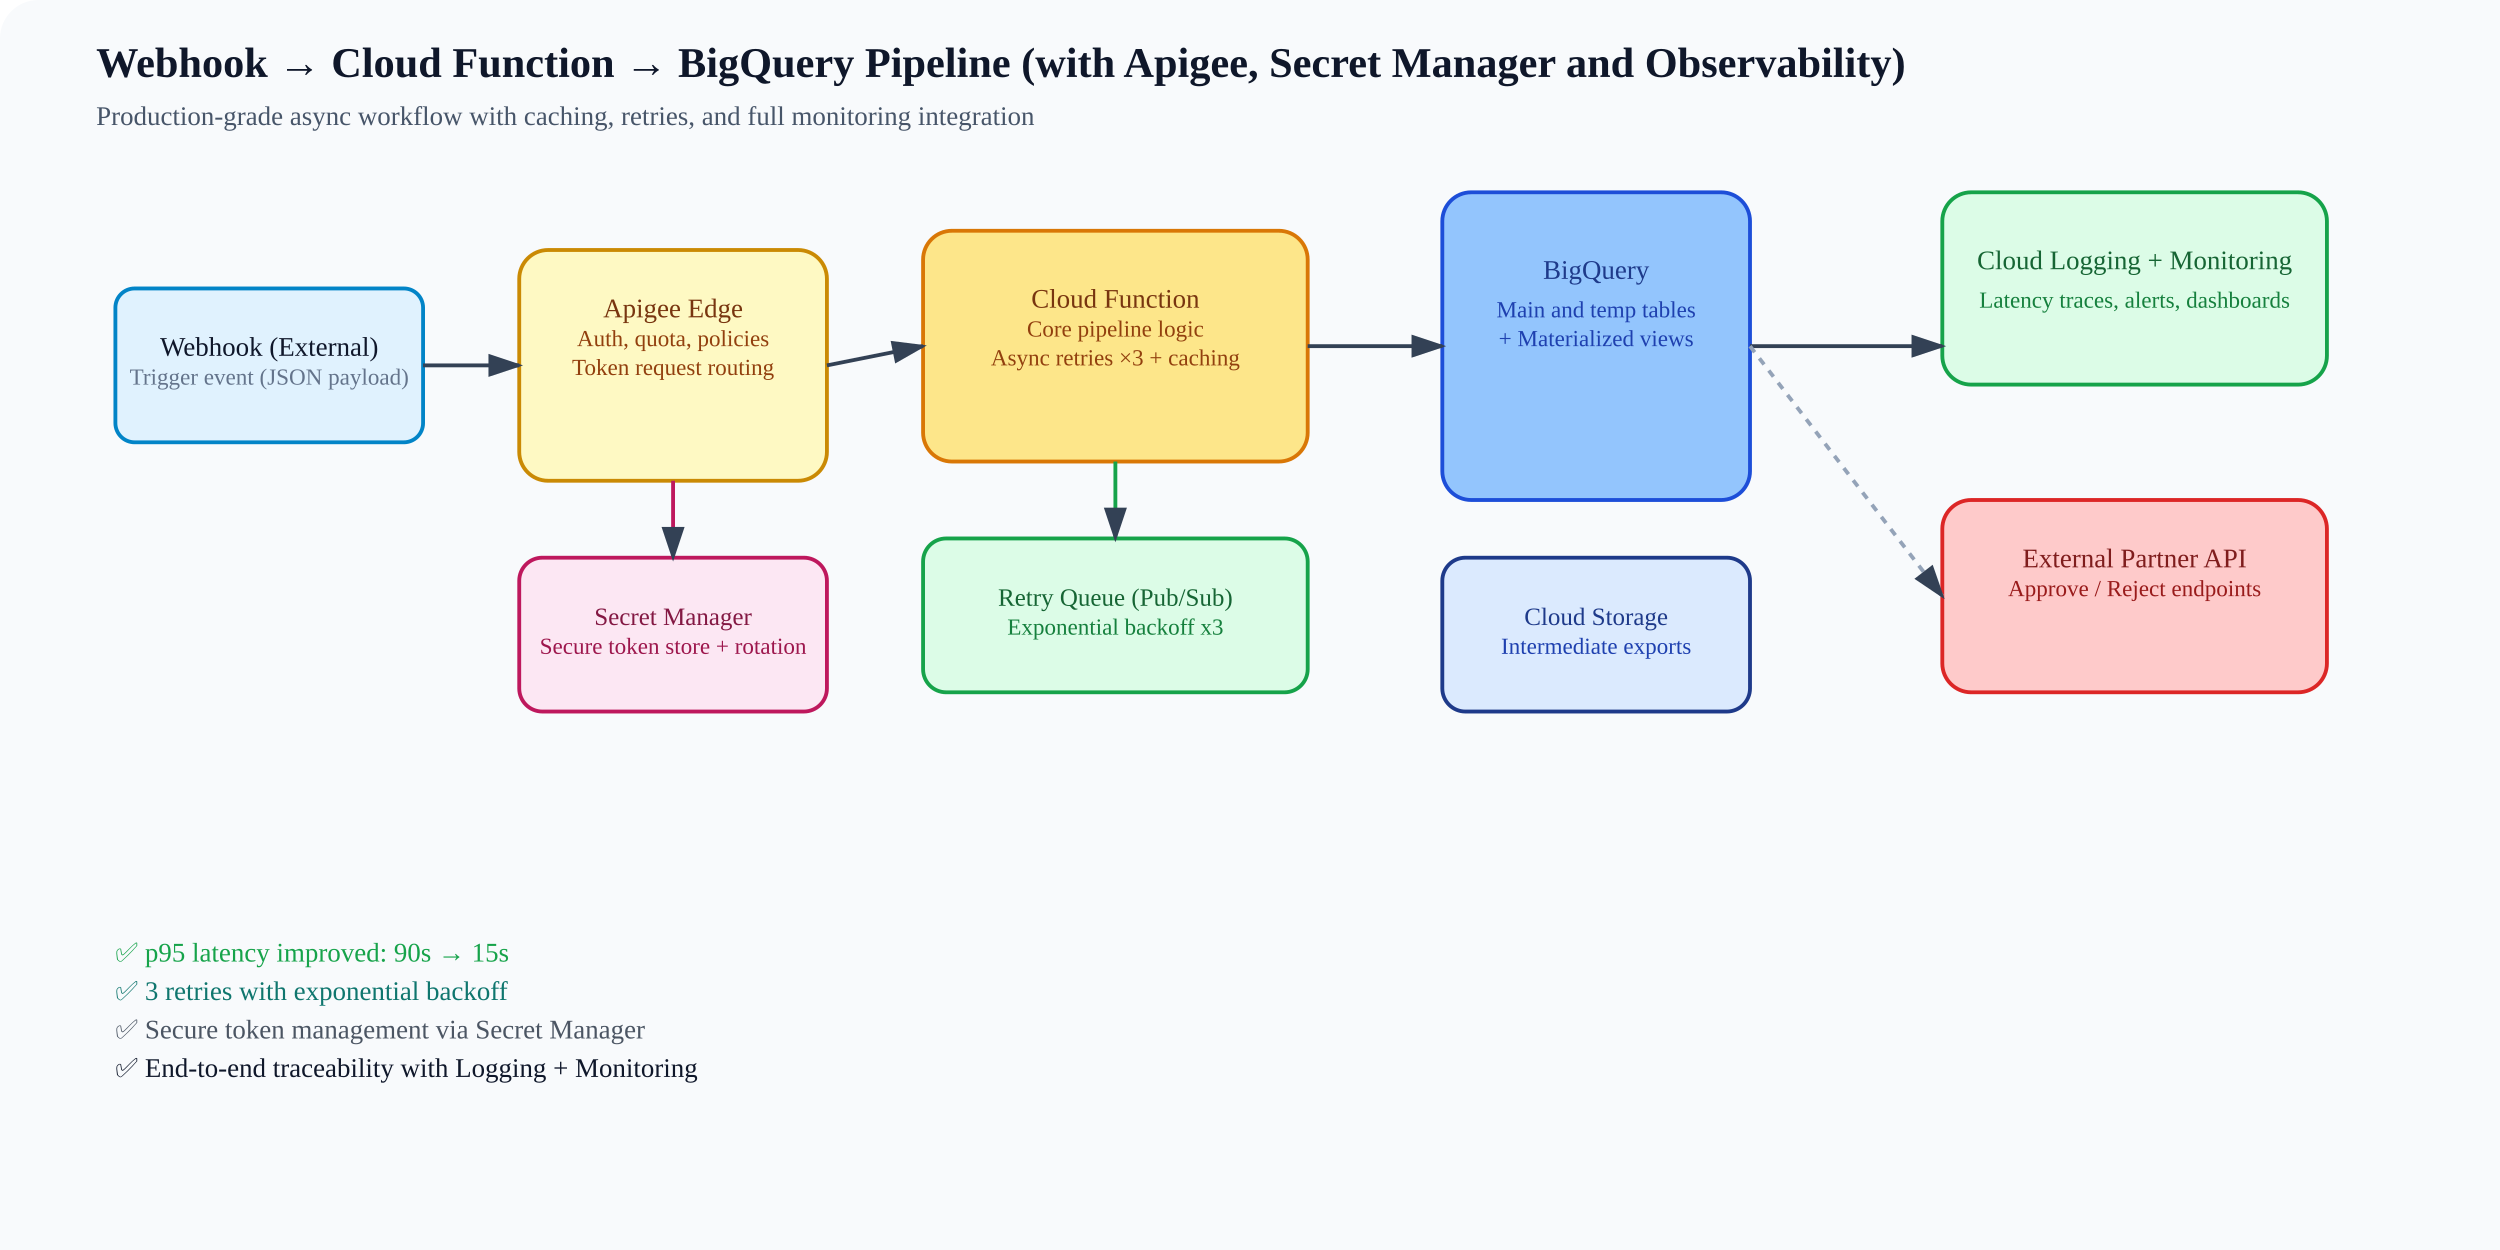
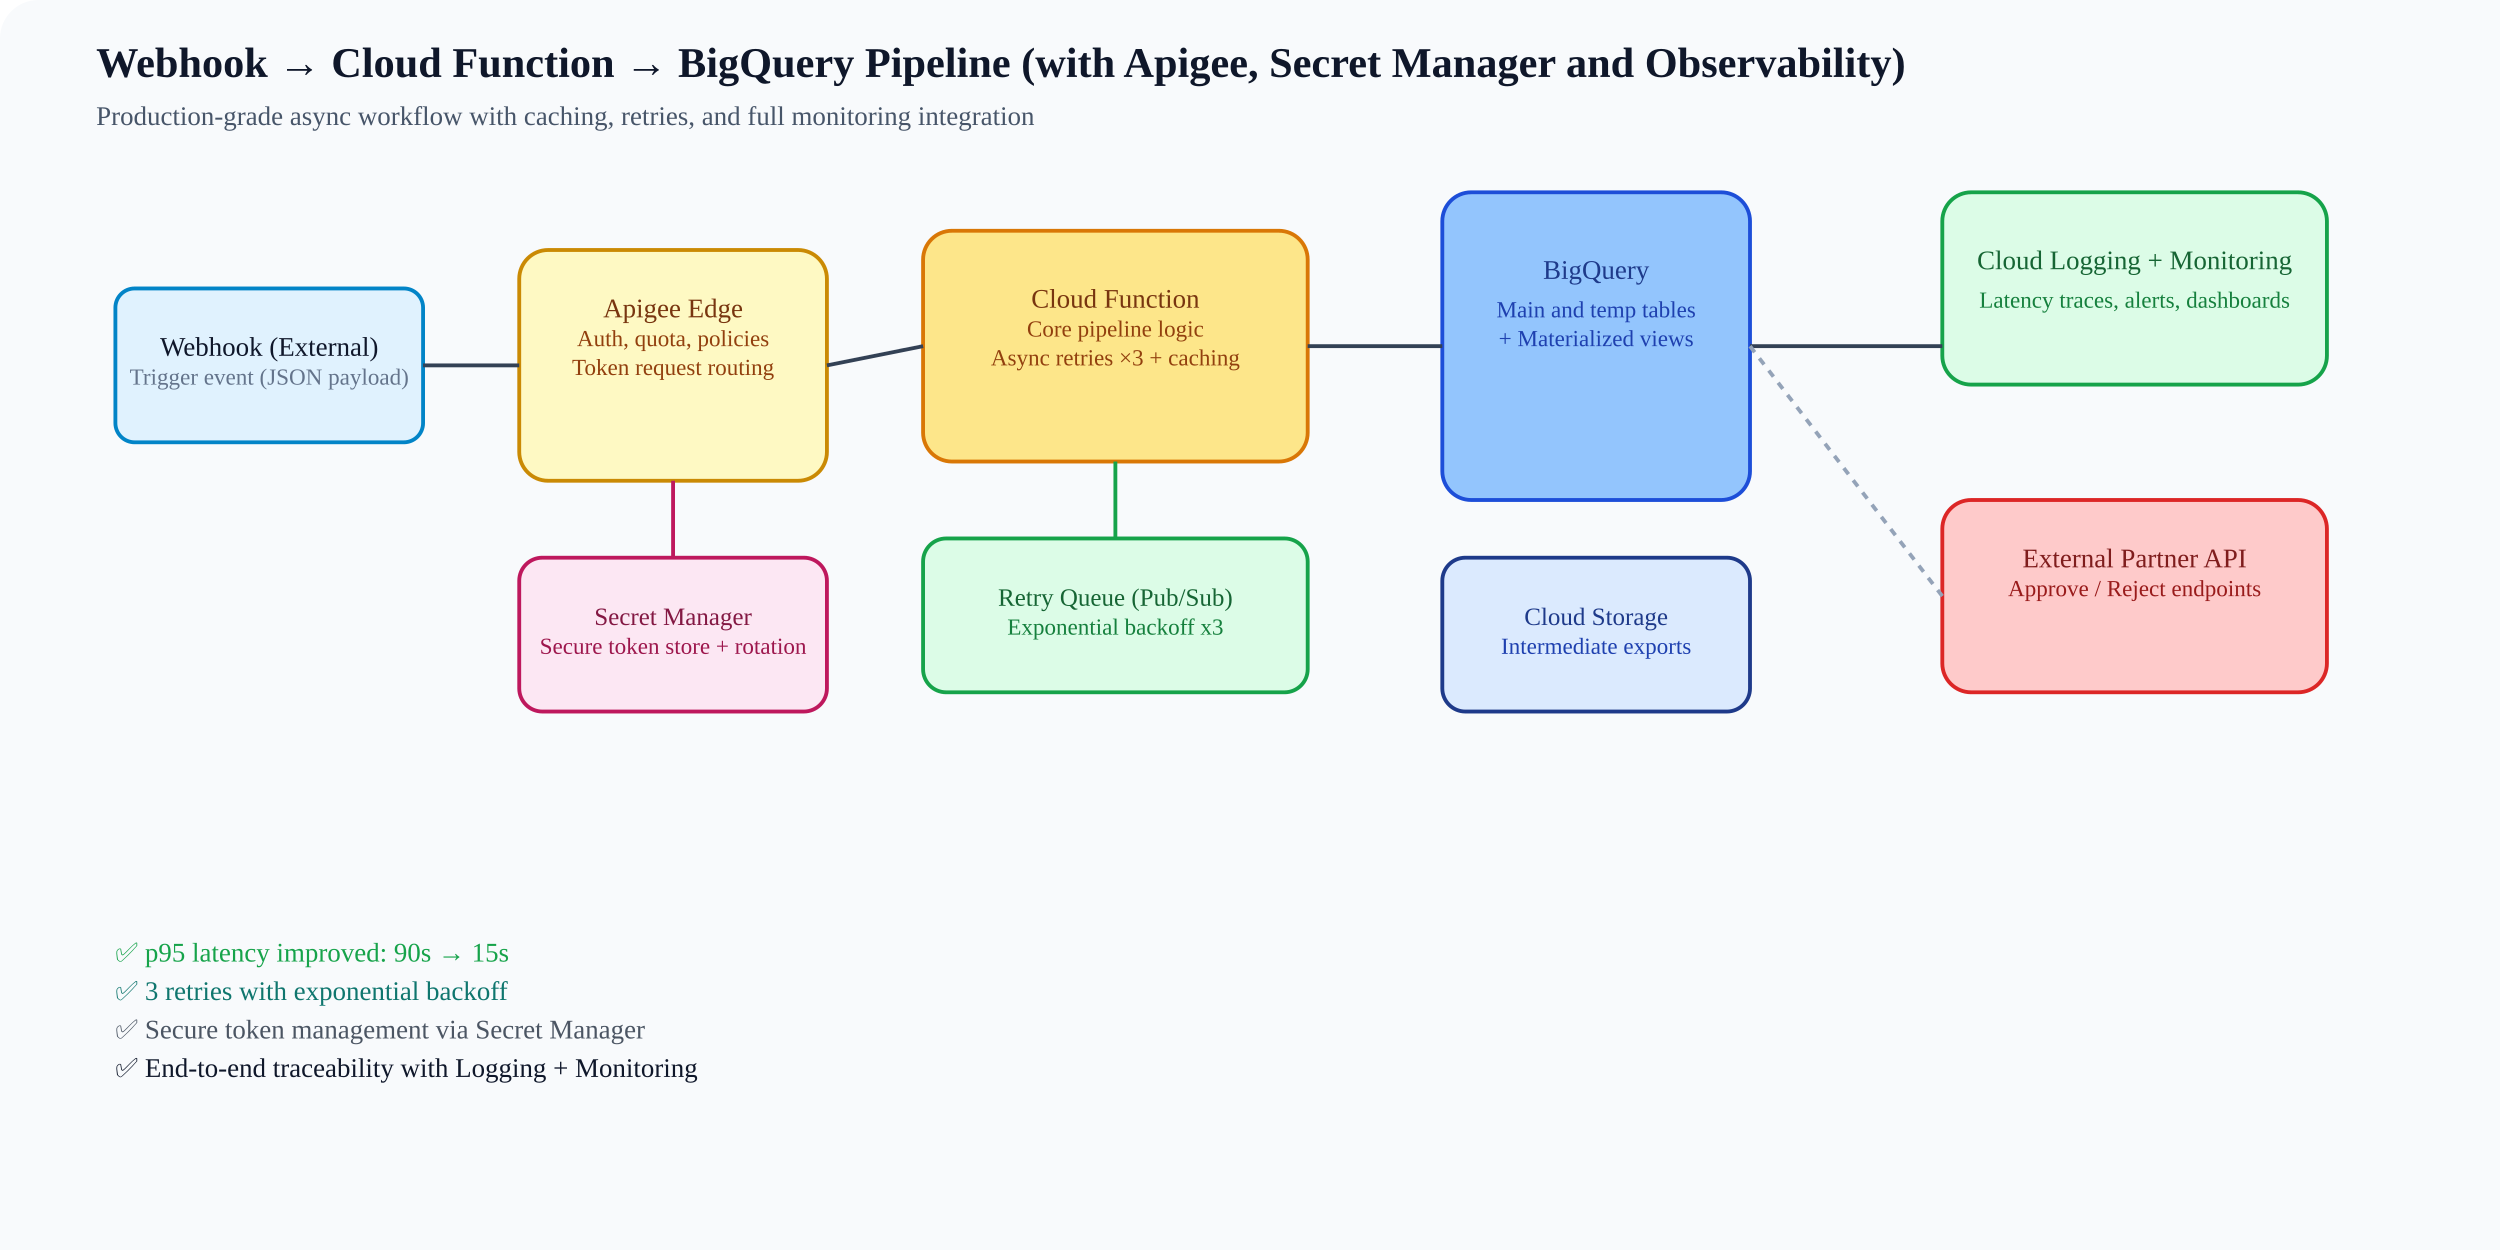
<svg xmlns="http://www.w3.org/2000/svg" width="1300" height="650" viewBox="0 0 1300 650">
-   <defs>
-     <marker id="arrow" markerWidth="10" markerHeight="10" refX="8" refY="3" orient="auto">
-       <path d="M0,0 L0,6 L9,3 z" fill="#334155" />
-     </marker>
-   </defs>
  <rect width="1400" height="850" fill="#f8fafc" rx="20" />
  <text x="50" y="40" font-size="22" font-weight="600" fill="#0f172a">
    Webhook → Cloud Function → BigQuery Pipeline (with Apigee, Secret Manager and Observability)
  </text>
  <text x="50" y="65" font-size="14" fill="#475569">
    Production-grade async workflow with caching, retries, and full monitoring integration
  </text>
  <rect x="60" y="150" width="160" height="80" rx="10" fill="#e0f2fe" stroke="#0284c7" stroke-width="2" />
  <text x="140" y="185" text-anchor="middle" font-size="14" fill="#0f172a">Webhook (External)</text>
  <text x="140" y="200" text-anchor="middle" font-size="12" fill="#64748b">Trigger event (JSON payload)</text>
  <rect x="270" y="130" width="160" height="120" rx="15" fill="#fef9c3" stroke="#ca8a04" stroke-width="2" />
  <text x="350" y="165" text-anchor="middle" font-size="14" fill="#78350f">Apigee Edge</text>
  <text x="350" y="180" text-anchor="middle" font-size="12" fill="#92400e">Auth, quota, policies</text>
  <text x="350" y="195" text-anchor="middle" font-size="12" fill="#92400e">Token request routing</text>
  <rect x="270" y="290" width="160" height="80" rx="12" fill="#fce7f3" stroke="#be185d" stroke-width="2" />
  <text x="350" y="325" text-anchor="middle" font-size="13" fill="#831843">Secret Manager</text>
  <text x="350" y="340" text-anchor="middle" font-size="12" fill="#9d174d">Secure token store + rotation</text>
  <rect x="480" y="120" width="200" height="120" rx="15" fill="#fde68a" stroke="#d97706" stroke-width="2" />
  <text x="580" y="160" text-anchor="middle" font-size="14" fill="#78350f">Cloud Function</text>
  <text x="580" y="175" text-anchor="middle" font-size="12" fill="#92400e">Core pipeline logic</text>
  <text x="580" y="190" text-anchor="middle" font-size="12" fill="#92400e">Async retries ×3 + caching</text>
  <rect x="480" y="280" width="200" height="80" rx="12" fill="#dcfce7" stroke="#16a34a" stroke-width="2" />
  <text x="580" y="315" text-anchor="middle" font-size="13" fill="#166534">Retry Queue (Pub/Sub)</text>
  <text x="580" y="330" text-anchor="middle" font-size="12" fill="#15803d">Exponential backoff x3</text>
  <rect x="750" y="100" width="160" height="160" rx="15" fill="#93c5fd" stroke="#1d4ed8" stroke-width="2" />
  <text x="830" y="145" text-anchor="middle" font-size="14" fill="#1e3a8a">BigQuery</text>
  <text x="830" y="165" text-anchor="middle" font-size="12" fill="#1e40af">Main and temp tables</text>
  <text x="830" y="180" text-anchor="middle" font-size="12" fill="#1e40af">+ Materialized views</text>
  <rect x="750" y="290" width="160" height="80" rx="12" fill="#dbeafe" stroke="#1e3a8a" stroke-width="2" />
  <text x="830" y="325" text-anchor="middle" font-size="13" fill="#1e3a8a">Cloud Storage</text>
  <text x="830" y="340" text-anchor="middle" font-size="12" fill="#1e40af">Intermediate exports</text>
  <rect x="1010" y="100" width="200" height="100" rx="15" fill="#dcfce7" stroke="#16a34a" stroke-width="2" />
  <text x="1110" y="140" text-anchor="middle" font-size="14" fill="#166534">Cloud Logging + Monitoring</text>
  <text x="1110" y="160" text-anchor="middle" font-size="12" fill="#15803d">Latency traces, alerts, dashboards</text>
  <rect x="1010" y="260" width="200" height="100" rx="15" fill="#fecaca" stroke="#dc2626" stroke-width="2" />
  <text x="1110" y="295" text-anchor="middle" font-size="14" fill="#7f1d1d">External Partner API</text>
  <text x="1110" y="310" text-anchor="middle" font-size="12" fill="#991b1b">Approve / Reject endpoints</text>
  <line x1="220" y1="190" x2="270" y2="190" stroke="#334155" stroke-width="2" marker-end="url(#arrow)" />
  <line x1="430" y1="190" x2="480" y2="180" stroke="#334155" stroke-width="2" marker-end="url(#arrow)" />
  <line x1="680" y1="180" x2="750" y2="180" stroke="#334155" stroke-width="2" marker-end="url(#arrow)" />
  <line x1="910" y1="180" x2="1010" y2="180" stroke="#334155" stroke-width="2" marker-end="url(#arrow)" />
  <line x1="910" y1="180" x2="1010" y2="310" stroke="#94a3b8" stroke-width="2" marker-end="url(#arrow)" stroke-dasharray="4" />
  <line x1="580" y1="240" x2="580" y2="280" stroke="#16a34a" stroke-width="2" marker-end="url(#arrow)" />
  <line x1="350" y1="250" x2="350" y2="290" stroke="#be185d" stroke-width="2" marker-end="url(#arrow)" />
  <text x="60" y="500" font-size="14" fill="#16a34a">✅ p95 latency improved: 90s → 15s</text>
  <text x="60" y="520" font-size="14" fill="#0f766e">✅ 3 retries with exponential backoff</text>
  <text x="60" y="540" font-size="14" fill="#4b5563">✅ Secure token management via Secret Manager</text>
  <text x="60" y="560" font-size="14" fill="#0f172a">✅ End-to-end traceability with Logging + Monitoring</text>
</svg>
